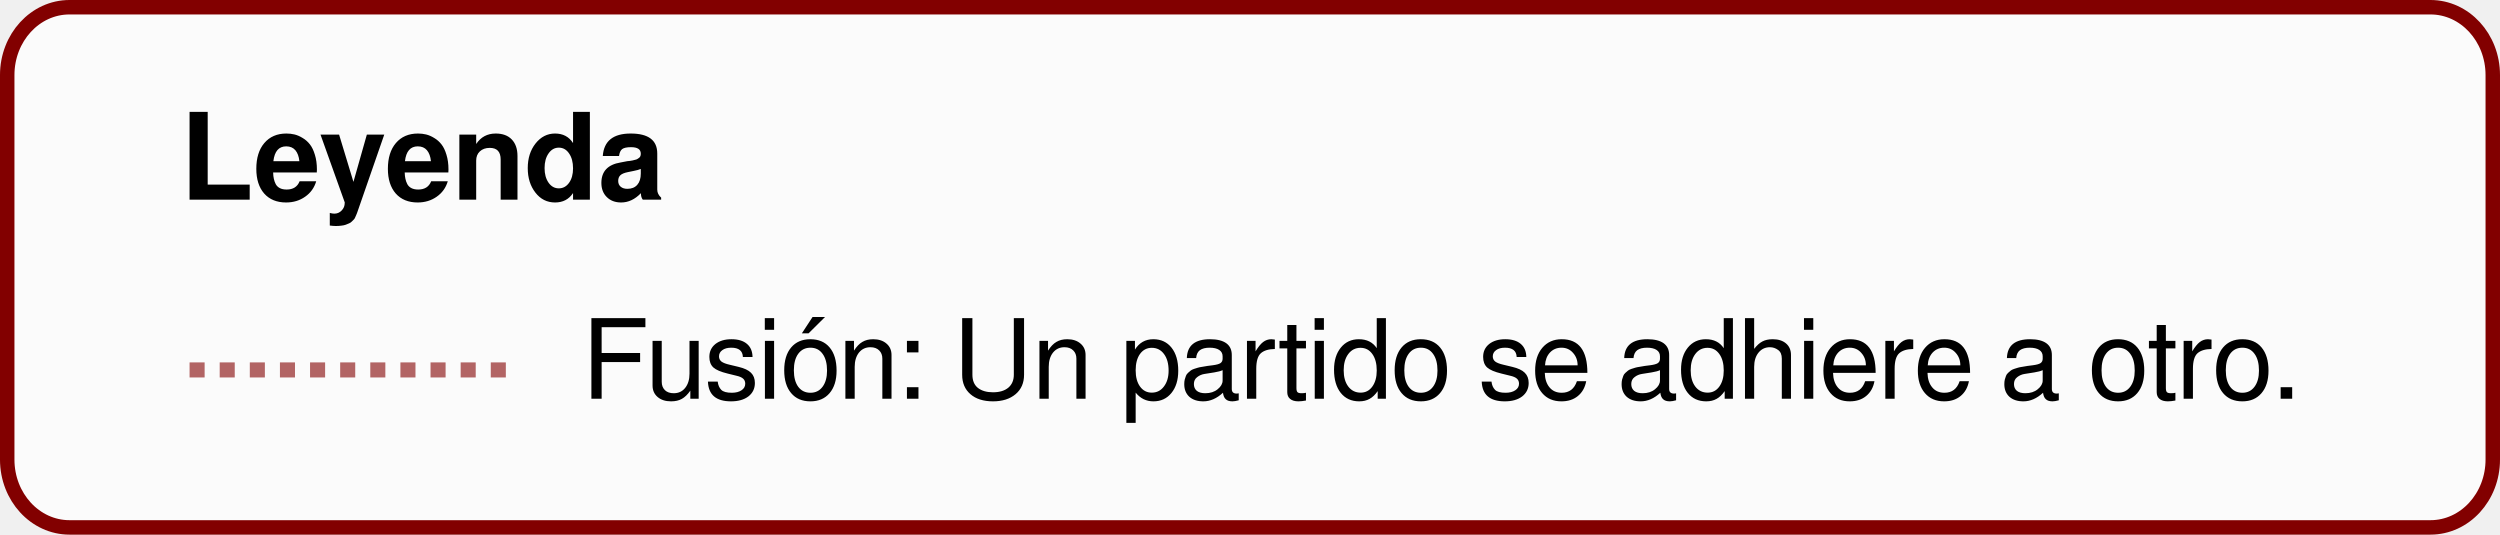
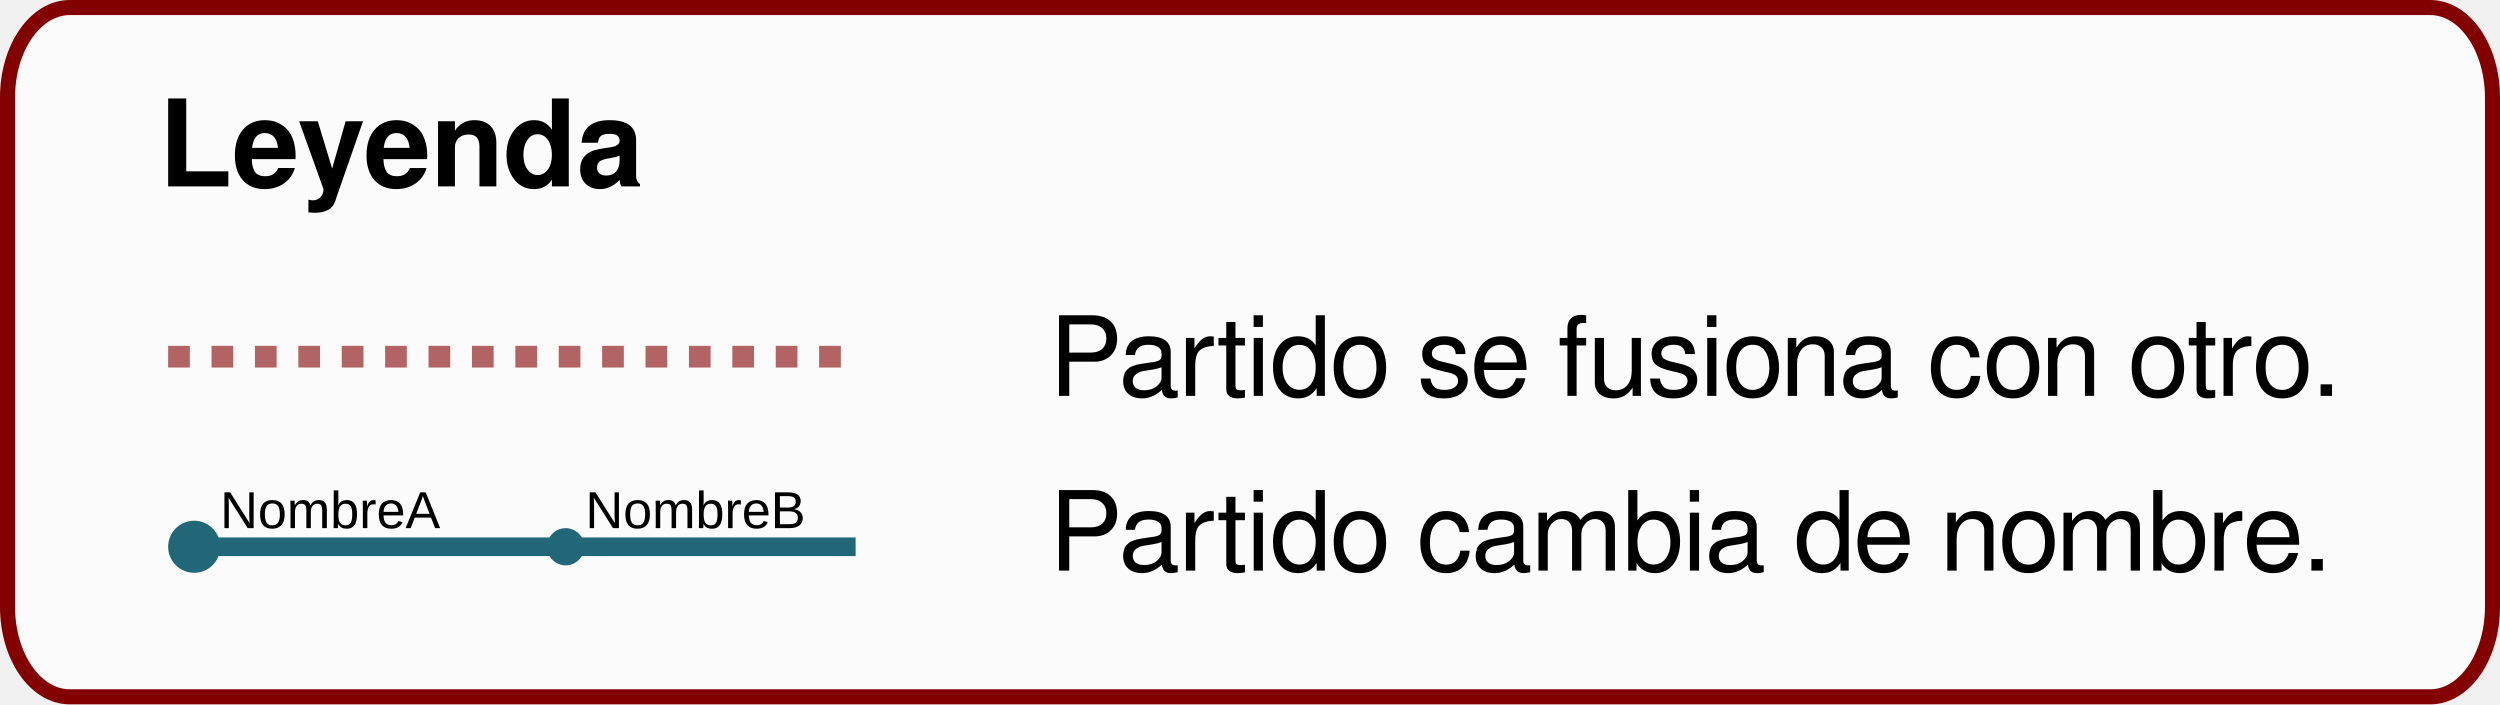
- <svg xmlns="http://www.w3.org/2000/svg" width="332" height="71" version="1.1" id="svg27">
-   <defs id="defs2" />
-   <rect style="fill:#ffffff;fill-opacity:0.7;fill-rule:nonzero;stroke:#820000;stroke-width:1.919;stroke-opacity:1" width="330.081" height="69.081" x="0.959" y="0.959" rx="8.275" ry="9.011" id="rect4" />
-   <g id="g834" transform="translate(5.174924,0.4043643)">
-     <line id="line10" style="opacity:0.6;stroke:#820000;stroke-width:2;stroke-dasharray:2, 2;stroke-opacity:1" y2="48.723" x2="64" y1="48.723" x1="20" />
-     <text id="text821" y="26.107" x="18.72" style="font-style:normal;font-variant:normal;font-weight:normal;font-stretch:normal;font-size:16px;line-height:1.25;font-family:FreeSans;-inkscape-font-specification:FreeSans;letter-spacing:0px;word-spacing:0px;fill:#000000;fill-opacity:1;stroke:none" xml:space="preserve">
-       <tspan style="font-style:normal;font-variant:normal;font-weight:600;font-stretch:normal;font-family:FreeSans;-inkscape-font-specification:'FreeSans Semi-Bold'" y="26.107" x="18.72" id="tspan819">Leyenda</tspan>
+ <svg xmlns="http://www.w3.org/2000/svg" xmlns:xlink="http://www.w3.org/1999/xlink" width="400" height="112.697" version="1.1" id="svg27">
+   <defs id="defs2">
+     <marker id="__stop_AD-Oposición" markerWidth="5" markerHeight="1" style="overflow:visible">
+       <use height="100%" width="100%" y="0" x="0" xlink:href="#__fadeout" id="use95" />
+     </marker>
+   </defs>
+   <g id="g886">
+     <rect id="rect4" ry="14.385" rx="9.967" y="1.206" x="1.206" height="110.286" width="397.589" style="fill:#ffffff;fill-opacity:0.7;fill-rule:nonzero;stroke:#820000;stroke-width:2.411;stroke-miterlimit:4;stroke-dasharray:none;stroke-opacity:1" />
+     <line id="line10" style="opacity:0.6;stroke:#820000;stroke-width:3.472;stroke-dasharray:3.472, 3.472;stroke-opacity:1" y2="57.069" x2="136.901" y1="57.069" x1="26.901" />
+     <text id="text821" y="29.82" x="25.358" style="font-style:normal;font-variant:normal;font-weight:normal;font-stretch:normal;font-size:19.289px;line-height:1.25;font-family:FreeSans;-inkscape-font-specification:FreeSans;letter-spacing:0px;word-spacing:0px;fill:#000000;fill-opacity:1;stroke:none;stroke-width:1.206" xml:space="preserve">
+       <tspan style="font-style:normal;font-variant:normal;font-weight:600;font-stretch:normal;font-family:FreeSans;-inkscape-font-specification:'FreeSans Semi-Bold';stroke-width:1.206" y="29.82" x="25.358" id="tspan819">Leyenda</tspan>
    </text>
-     <text xml:space="preserve" style="font-style:normal;font-variant:normal;font-weight:normal;font-stretch:normal;font-size:16px;line-height:1.25;font-family:FreeSans;-inkscape-font-specification:FreeSans;letter-spacing:0px;word-spacing:0px;fill:#000000;fill-opacity:1;stroke:none" x="72.191" y="52.551" id="text825">
-       <tspan style="font-size:14.667px" id="tspan823" x="72.191" y="52.551">Fusión: Un partido se adhiere a otro.</tspan>
+     <text xml:space="preserve" style="font-style:normal;font-variant:normal;font-weight:normal;font-stretch:normal;font-size:19.289px;line-height:1.25;font-family:FreeSans;-inkscape-font-specification:FreeSans;letter-spacing:0px;word-spacing:0px;fill:#000000;fill-opacity:1;stroke:none;stroke-width:1.206" x="168.018" y="63.337" id="text825">
+       <tspan style="font-size:17.682px;stroke-width:1.206" id="tspan823" x="168.018" y="63.337">Partido se fusiona con otro.</tspan>
+     </text>
+     <g transform="matrix(1.437424,0,0,1.437424,35.58408,-0.4444922)" id="g895">
+       <path id="__line_AD-Oposición" d="m -3.141,61.169 v 0 H 70.485" style="fill:#004455;stroke:#216778;stroke-width:2.071;stroke-opacity:1;marker-end:url(#__stop_AD-Oposición)" />
+       <circle style="fill:#216778;stroke:none;stroke-width:0.414" id="__dot_AD-Oposición" cx="-3.141" cy="61.169" r="2.899" />
+       <circle style="fill:#216778;stroke:none;stroke-width:0.414" cx="38.207" cy="61.169" r="2.071" id="circle2608" />
+       <text style="font-size:5.799px;font-family:'Liberation Sans', Arial, Helvetica;-inkscape-font-specification:'Liberation Sans, Arial, Helvetica';fill:#000000;stroke:none;stroke-width:0.414" x="-0.242" y="59.098" id="text2733">NombreA</text>
+       <text style="font-size:5.799px;font-family:'Liberation Sans', Arial, Helvetica;-inkscape-font-specification:'Liberation Sans, Arial, Helvetica';fill:#000000;stroke:none;stroke-width:0.414" x="40.417" y="59.098" id="text2735">NombreB</text>
+     </g>
+     <text id="text904" y="91.298" x="168.018" style="font-style:normal;font-variant:normal;font-weight:normal;font-stretch:normal;font-size:19.289px;line-height:1.25;font-family:FreeSans;-inkscape-font-specification:FreeSans;letter-spacing:0px;word-spacing:0px;fill:#000000;fill-opacity:1;stroke:none;stroke-width:1.206" xml:space="preserve">
+       <tspan y="91.298" x="168.018" id="tspan902" style="font-size:17.682px;stroke-width:1.206">Partido cambia de nombre.</tspan>
    </text>
  </g>
</svg>
